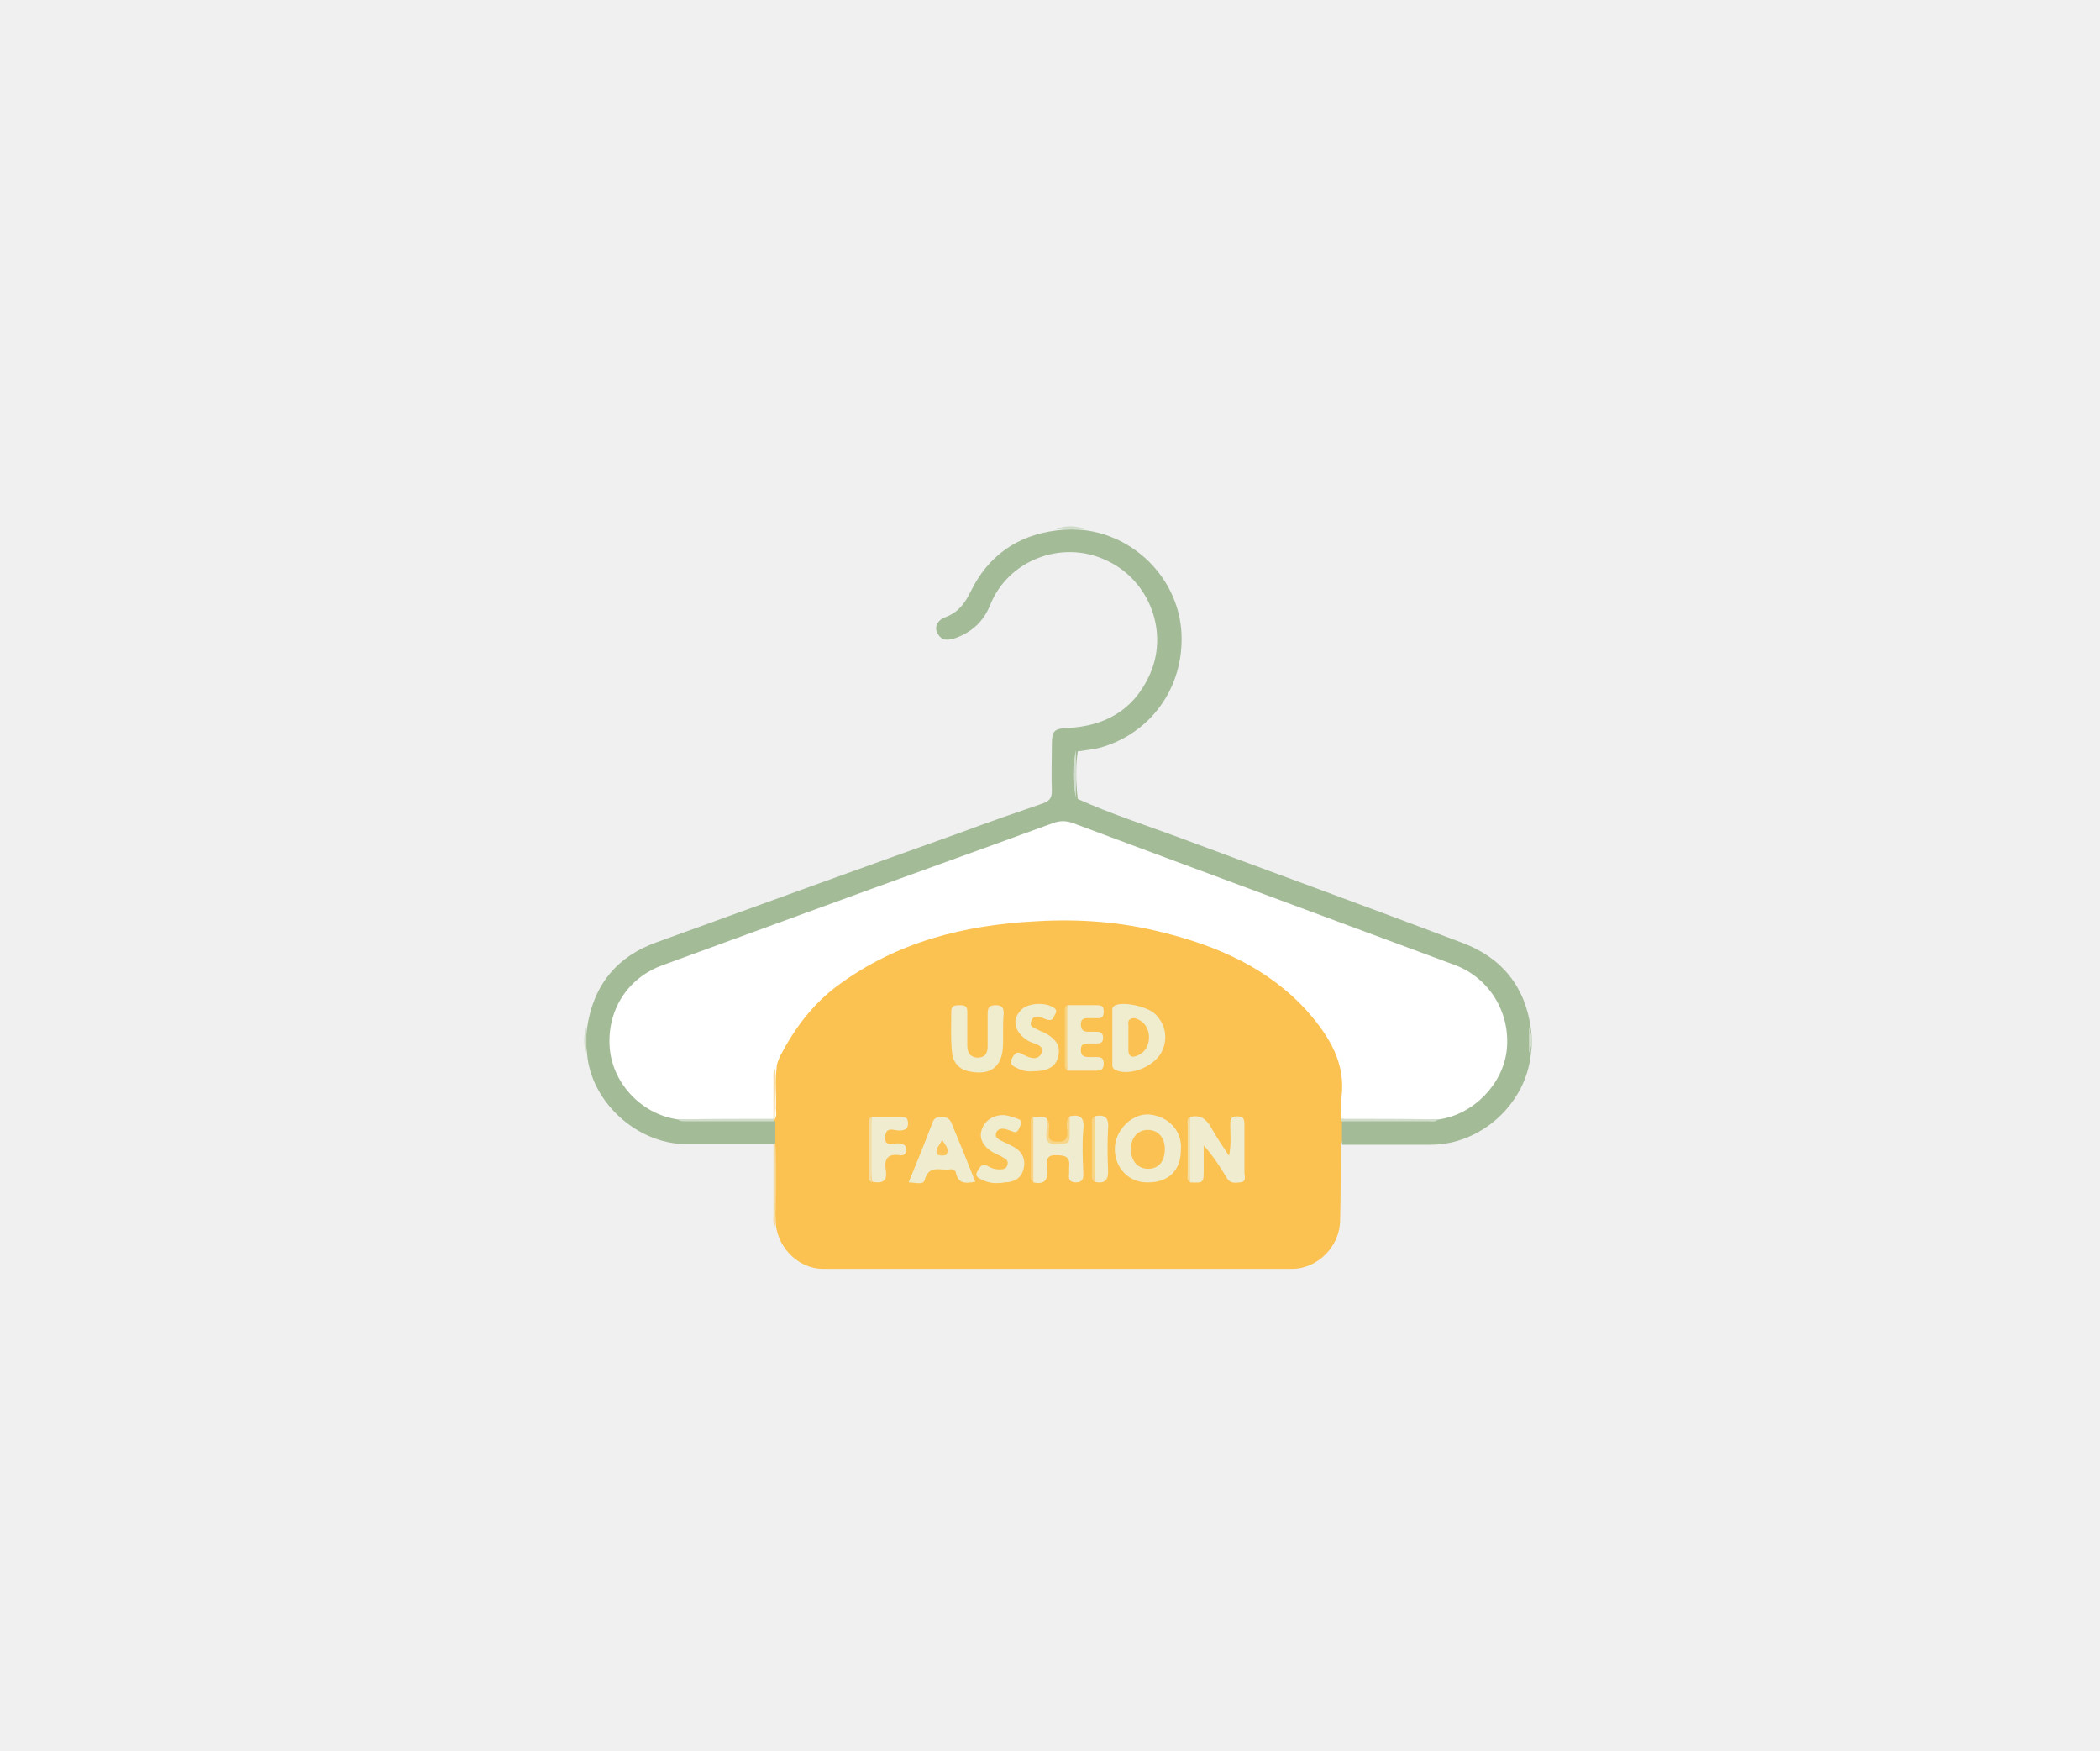
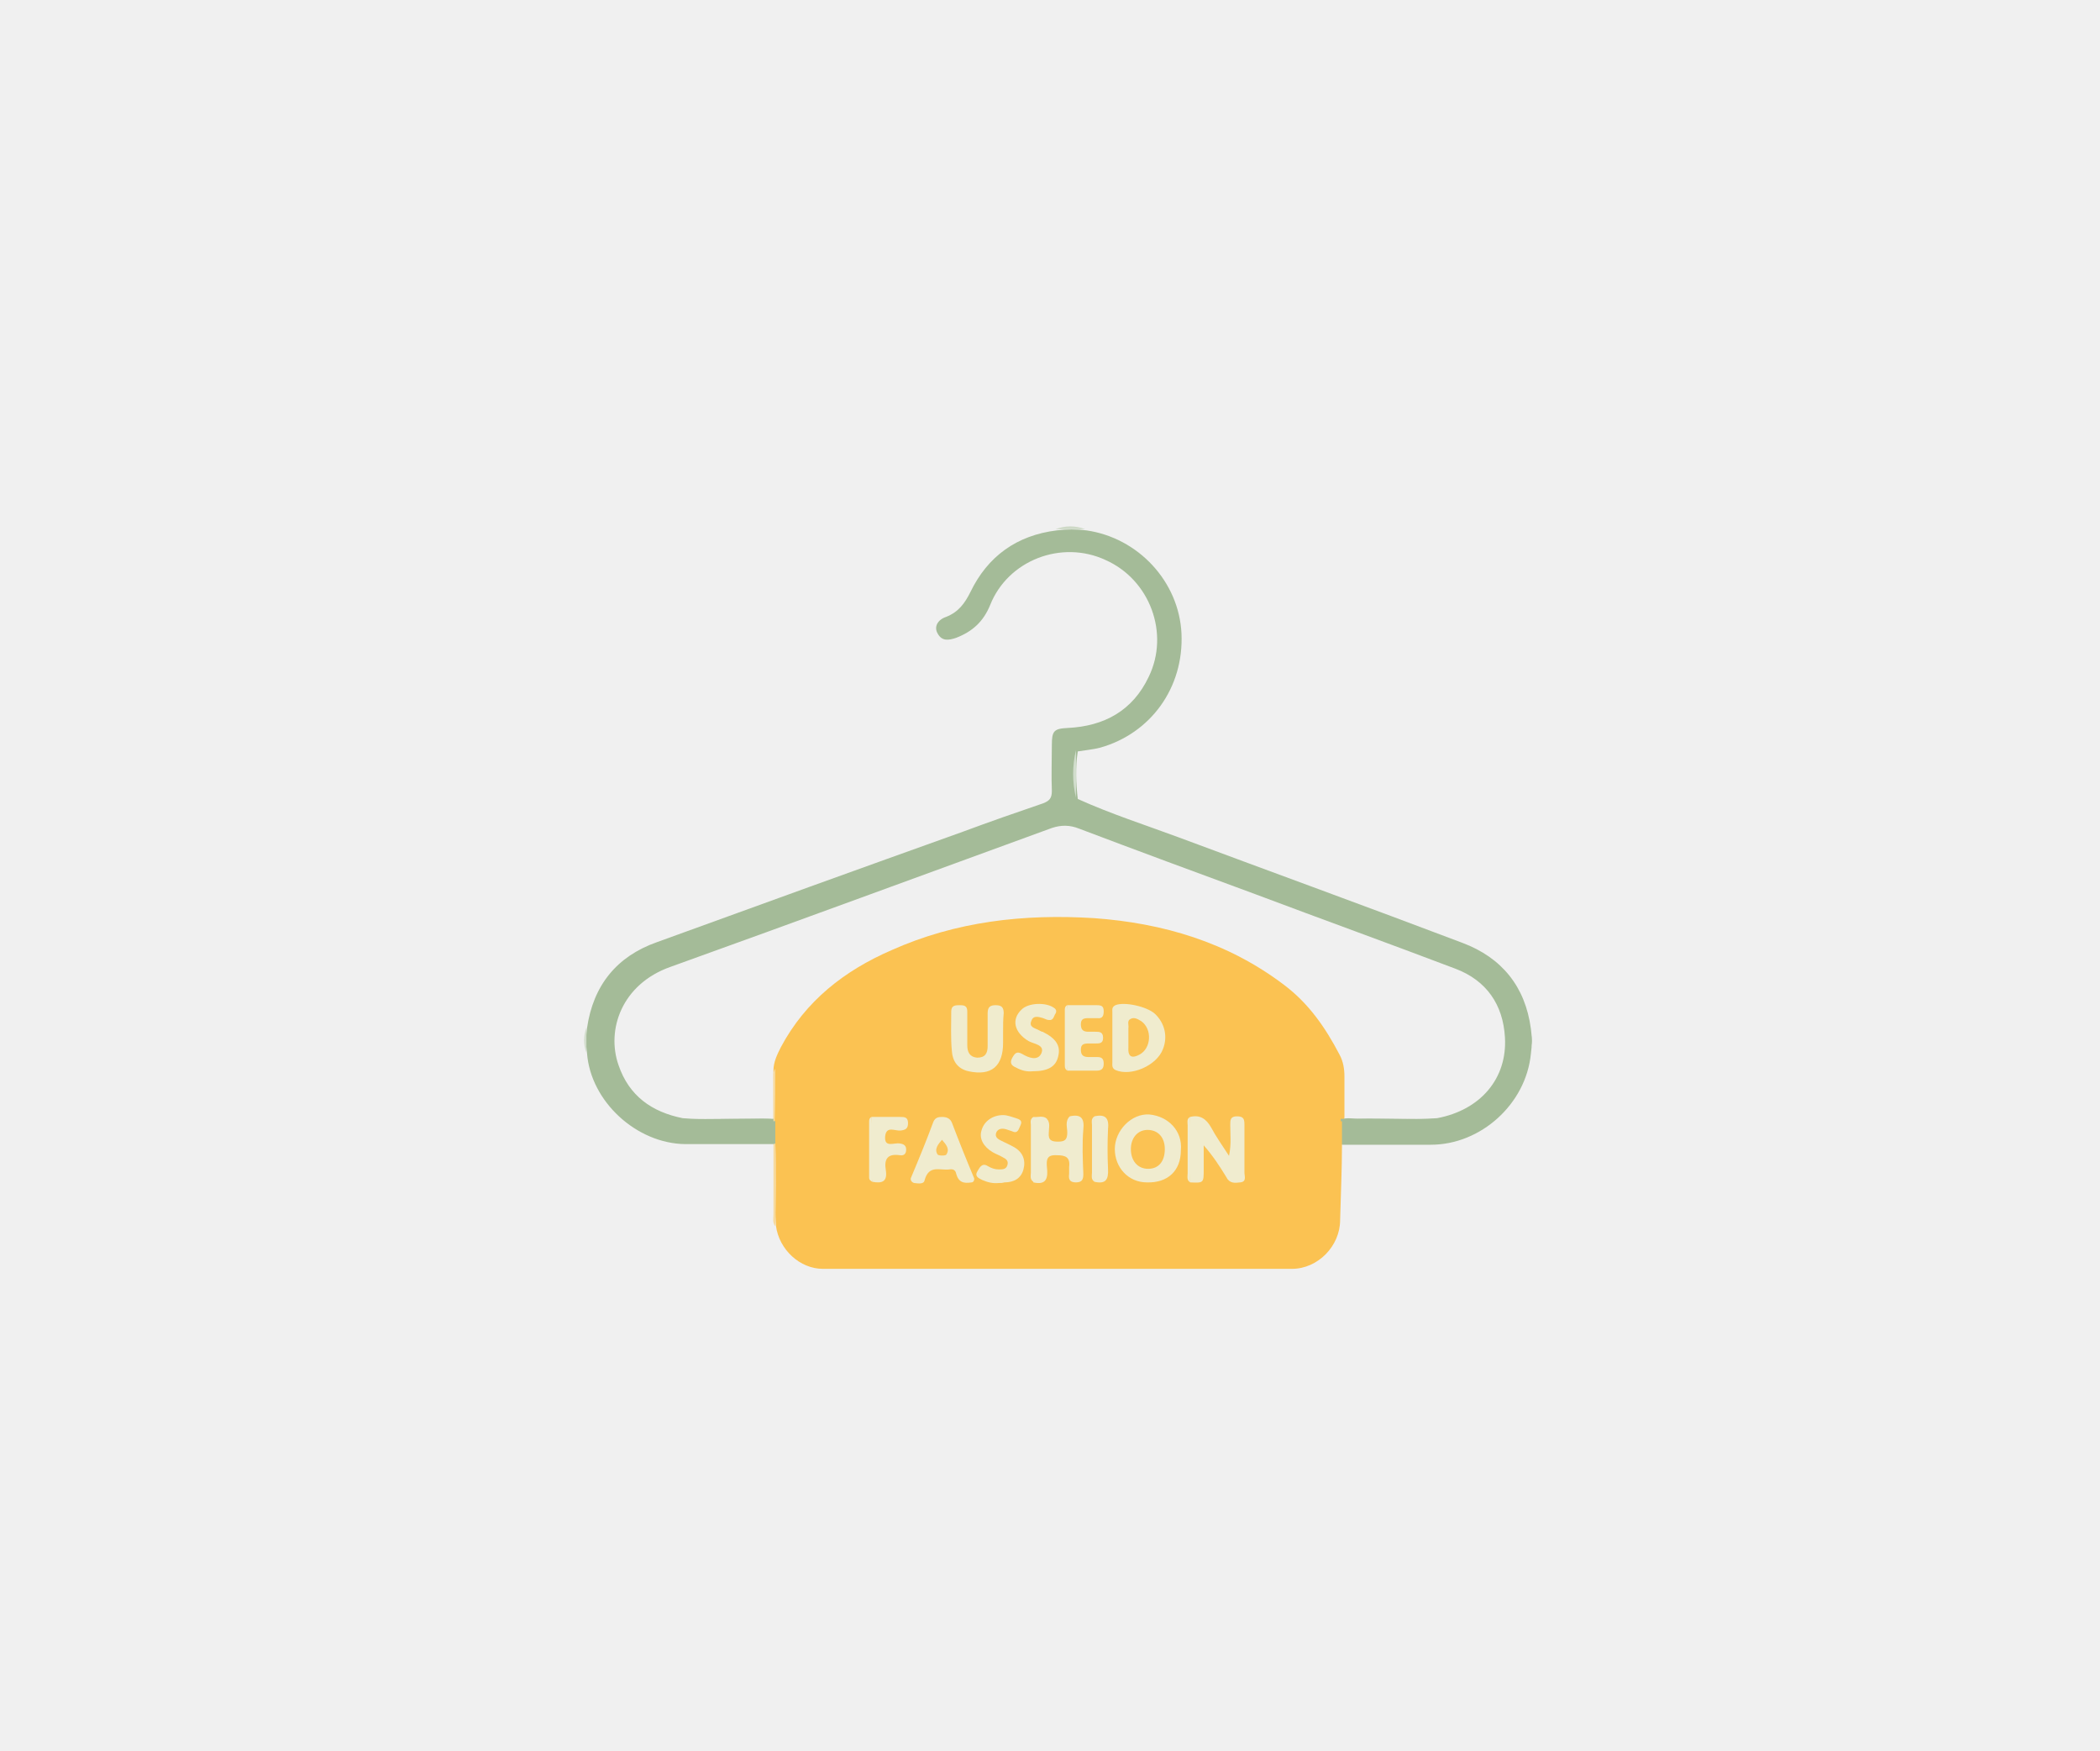
- <svg xmlns="http://www.w3.org/2000/svg" version="1.1" baseProfile="basic" id="Capa_1" x="0px" y="0px" viewBox="0 0 340.2 283.5" xml:space="preserve">
+ <svg xmlns="http://www.w3.org/2000/svg" version="1.1" id="Capa_1" x="0px" y="0px" viewBox="0 0 340.2 283.5" style="enable-background:new 0 0 340.2 283.5;" xml:space="preserve">
  <style type="text/css">
	.st0{fill:#FBC252;}
	.st1{fill:#A4BB98;}
	.st2{fill:#F7DA9E;}
	.st3{fill:#D1DDCC;}
	.st4{fill:#CDD9C6;}
- 	.st5{fill:#D5E0D0;}
- 	.st6{fill:#D2DDCC;}
- 	.st7{fill:#FFFFFF;}
- 	.st8{fill:#F0ECCF;}
- 	.st9{fill:#F0ECCE;}
- 	.st10{fill:#D1DDCB;}
- 	.st11{fill:#F7D589;}
- 	.st12{fill:#F7D382;}
- 	.st13{fill:#F4DDA2;}
- 	.st14{fill:#FBC253;}
- 	.st15{fill:#FBC55B;}
+ 	.st5{fill:#D2DDCC;}
+ 	.st6{fill:#F0ECCF;}
+ 	.st7{fill:#F0ECCE;}
+ 	.st8{fill:#FBC253;}
+ 	.st9{fill:#FBC55B;}
</style>
-   <path class="st0" d="M217.2,185.3c0,4.1,0,8.2-0.1,12.3c0,4.2-3.6,7.9-7.8,7.9c-25.3,0-50.7,0-76,0c-3.7,0-7.1-3.1-7.6-7  c-0.3-4.4,0-8.8-0.1-13.2c-0.5-1.2-0.4-2.5-0.3-3.8c0-2.7,0-5.4,0-8.1c0-1.4,0.6-2.6,1.2-3.8c4-7.5,10.3-12.4,17.9-15.7  c10.5-4.7,21.5-5.9,32.8-5.2c11.2,0.8,21.7,3.9,30.8,10.8c4,3,6.7,6.9,9,11.3c0.6,1.1,0.8,2.3,0.8,3.6c0,2.3,0,4.5,0,6.8  c0,0.2,0,0.4,0,0.6C217.6,183,217.9,184.2,217.2,185.3z" />
-   <path class="st1" d="M125.6,181.6c0,1.2,0,2.4,0,3.6c0,0.3-0.1,0.3-0.3,0.1c-4.8,0-9.5,0-14.3,0c-7.9-0.1-15.3-6.9-15.9-14.7  c-0.2-1.4-0.2-2.7,0-4.1c1-6.9,4.8-11.6,11.3-13.9c16.5-6,33.1-12,49.6-17.9c4.3-1.6,8.6-3.1,13-4.6c1-0.4,1.4-0.8,1.4-2  c-0.1-2.5,0-4.9,0-7.4c0-2.3,0.3-2.7,2.6-2.8c5.9-0.3,10.5-2.8,13.1-8.3c3.4-7,0.2-15.7-7-18.9c-7.1-3.3-15.8,0-18.7,7.3  c-1.1,2.7-2.9,4.3-5.5,5.3c-1.2,0.4-2.3,0.6-3-0.7c-0.6-1-0.1-2.2,1.4-2.7c2-0.8,3-2.2,3.9-4c2.8-5.8,7.5-9.2,14-10  c1.6-0.2,3.2-0.2,4.8,0c8.4,1.2,15,8.3,15.4,16.7c0.4,8.8-5,16.2-13.2,18.5c-1.2,0.3-2.4,0.4-3.6,0.6c-0.4,2.6-0.3,5.1,0,7.7  c5.3,2.4,10.9,4.2,16.3,6.2c15.3,5.7,30.7,11.3,46,17.1c6.4,2.4,10.2,7.1,11.1,13.9c0.2,1.4,0.2,2.7,0,4.1  c-0.8,8.1-8.1,14.7-16.2,14.7c-4.8,0-9.6,0-14.4,0c0-1.2,0-2.5,0-3.7c0.7-0.7,1.6-0.5,2.5-0.5c4.3-0.1,8.6,0.2,12.9-0.1  c7-1.3,11.4-6.4,11-13.1c-0.3-5.3-3-9.2-8-11.1c-10.8-4.1-21.6-8-32.5-12.1c-9.5-3.5-19-7-28.5-10.6c-1.5-0.6-2.9-0.6-4.4-0.1  c-20.6,7.5-41.2,15.1-61.8,22.5c-7.9,2.8-10.4,10.2-8.4,15.9c1.7,5,5.4,7.6,10.4,8.6c3.6,0.3,7.3,0.1,11,0.1c1.3,0,2.6-0.1,3.8,0.1  C125.2,181.3,125.4,181.4,125.6,181.6z" />
+   <path class="st0" d="M217.4,185.4c0,4.1-0.2,8.1-0.3,12.2c0,4.2-3.6,7.9-7.8,7.9c-25.3,0-50.7,0-76,0c-3.7,0-7.1-3.1-7.6-7  c-0.3-4.4,0-8.8-0.1-13.2c-0.5-1.2-0.4-2.5-0.3-3.8c0-2.7,0-5.4,0-8.1c0-1.4,0.6-2.6,1.2-3.8c4-7.5,10.3-12.4,17.9-15.7  c10.5-4.7,21.5-5.9,32.8-5.2c11.2,0.8,21.7,3.9,30.8,10.8c4,3,6.7,6.9,9,11.3c0.6,1.1,0.8,2.3,0.8,3.6c0,2.3,0,4.5,0,6.8  c0,0.2,0-0.5,0-0.3C217.6,182.1,218.1,184.3,217.4,185.4z" />
+   <path class="st1" d="M125.6,181.6c0,1.2,0,2.4,0,3.6c0,0.3-0.1,0.3-0.3,0.1c-4.8,0-9.5,0-14.3,0c-7.9-0.1-15.3-6.9-15.9-14.7  c-0.2-1.4-0.2-2.7,0-4.1c1-6.9,4.8-11.6,11.3-13.9c16.5-6,33.1-12,49.6-17.9c4.3-1.6,8.6-3.1,13-4.6c1-0.4,1.4-0.8,1.4-2  c-0.1-2.5,0-4.9,0-7.4c0-2.3,0.3-2.7,2.6-2.8c5.9-0.3,10.5-2.8,13.1-8.3c3.4-7,0.2-15.7-7-18.9c-7.1-3.3-15.8,0-18.7,7.3  c-1.1,2.7-2.9,4.3-5.5,5.3c-1.2,0.4-2.3,0.6-3-0.7c-0.6-1-0.1-2.2,1.4-2.7c2-0.8,3-2.2,3.9-4c2.8-5.8,7.5-9.2,14-10  c1.6-0.2,3.2-0.2,4.8,0c8.4,1.2,15,8.3,15.4,16.7c0.4,8.8-5,16.2-13.2,18.5c-1.2,0.3-2.4,0.4-3.6,0.6c-0.4,2.6-0.3,5.1,0,7.7  c5.3,2.4,10.9,4.2,16.3,6.2c15.3,5.7,30.7,11.3,46,17.1c6.4,2.4,10.2,7.1,11.1,13.9c0.2,1.4,0.2,2.7,0,4.1  c-0.8,8.1-8.1,14.7-16.2,14.7c-4.8,0-9.6,0-14.4,0c0-1.2,0-2.5,0-3.7c0-0.9,1.6-0.5,2.5-0.5c4.3-0.1,8.6,0.2,12.9-0.1  c7-1.3,11.4-6.4,11-13.1c-0.3-5.3-3-9.2-8-11.1c-10.8-4.1-21.6-8-32.5-12.1c-9.5-3.5-19-7-28.5-10.6c-1.5-0.6-2.9-0.6-4.4-0.1  c-20.6,7.5-41.2,15.1-61.8,22.5c-7.9,2.8-10.4,10.2-8.4,15.9c1.7,5,5.4,7.6,10.4,8.6c3.6,0.3,7.3,0.1,11,0.1c1.3,0,2.6-0.1,3.8,0.1  C125.2,181.3,125.4,181.4,125.6,181.6z" />
  <path class="st2" d="M125.3,185.3c0.1,0,0.2-0.1,0.3-0.1c0.2,4.5,0.1,8.9,0,13.4c-0.5-0.6-0.3-1.3-0.3-1.9  C125.3,192.8,125.3,189.1,125.3,185.3z" />
  <path class="st3" d="M174.3,129.2c-0.6-2.6-0.6-5.1,0-7.7C174.4,124.1,174.3,126.6,174.3,129.2z" />
  <path class="st4" d="M175.8,85.7c-1.6,0-3.2,0-4.8,0C172.6,85.1,174.2,85.1,175.8,85.7z" />
-   <path class="st5" d="M247.7,170.5c0-1.4,0-2.7,0-4.1C248.3,167.8,248.3,169.2,247.7,170.5z" />
-   <path class="st6" d="M95,166.4c0,1.4,0,2.7,0,4.1C94.5,169.2,94.5,167.8,95,166.4z" />
-   <path class="st7" d="M109.8,181.3c-5.7-0.8-10.4-5.6-11-11.3c-0.6-6.1,2.7-11.6,8.6-13.7c7.9-2.9,15.9-5.8,23.8-8.7  c13.1-4.8,26.3-9.5,39.4-14.3c1.1-0.4,2.1-0.4,3.2,0c20.6,7.7,41.2,15.3,61.9,23c5.6,2.1,9,7.7,8.4,13.7c-0.6,5.6-5.4,10.5-11,11.3  c-5.3,0.2-10.5,0.3-15.8-0.1c0-1.1-0.2-2.2,0-3.3c0.8-5.7-2-10.1-5.5-14.1c-6.3-7-14.6-10.6-23.5-12.8c-6.7-1.7-13.4-2.2-20.3-1.8  c-11.7,0.6-22.7,3.3-32.4,10.5c-4,3-6.9,6.9-9.2,11.3c-0.3,0.7-0.6,1.3-0.6,2.1c-0.3,2.1,0,4.2-0.1,6.3c0,0.6,0.2,1.3-0.2,1.9  C120.1,181.4,114.9,181.5,109.8,181.3z" />
-   <path class="st8" d="M191.3,186.3c0,3.3-2.1,5.3-5.5,5.2c-3,0-5.2-2.4-5.2-5.4c0-3,2.7-5.8,5.6-5.6  C189.3,180.8,191.6,183.2,191.3,186.3z" />
-   <path class="st8" d="M192.8,180.9c1.6-0.4,2.6,0.3,3.4,1.7c0.8,1.5,1.8,2.9,2.9,4.6c0.4-1.9,0.2-3.5,0.2-5c0-0.8,0-1.4,1.1-1.4  c1.1,0,1.2,0.5,1.2,1.4c0,2.6,0,5.1,0,7.7c0,0.6,0.4,1.5-0.7,1.6c-0.8,0.1-1.7,0.2-2.2-0.8c-1.1-1.8-2.2-3.5-3.7-5.2  c0,1.3,0,2.6,0,3.9c0,2.2,0,2.2-2.2,2.1C192.5,187.9,192.5,184.4,192.8,180.9z" />
-   <path class="st9" d="M180.2,167.9c0-1.3,0-2.7,0-4c0-0.4-0.1-0.8,0.5-1.1c1.4-0.6,5.1,0.2,6.4,1.4c1.6,1.5,2.1,3.7,1.3,5.7  c-1,2.7-5.2,4.5-7.7,3.4c-0.6-0.3-0.5-0.8-0.5-1.2C180.2,170.7,180.2,169.3,180.2,167.9z" />
-   <path class="st9" d="M162.5,167.2c0,0.6,0,1.1,0,1.7c0,3.8-1.9,5.4-5.6,4.6c-1.8-0.4-2.6-1.7-2.7-3.3c-0.2-2.1-0.1-4.3-0.1-6.4  c0-1,0.7-1,1.4-1c0.7,0,1.2,0.1,1.2,1c0,1.8,0,3.7,0,5.5c0,1.1,0.4,1.9,1.6,2c1.3,0,1.7-0.7,1.7-1.9c0-1.8,0-3.6,0-5.3  c0-1,0.4-1.3,1.3-1.3c1,0,1.3,0.4,1.3,1.3C162.5,165.1,162.5,166.1,162.5,167.2z" />
-   <path class="st8" d="M158,191.4c-1.6,0.3-2.7,0.3-3.1-1.3c-0.1-0.6-0.5-0.8-1.1-0.7c-1.5,0.2-3.3-0.8-4,1.7  c-0.2,0.9-1.6,0.4-2.6,0.4c1.4-3.4,2.7-6.6,3.9-9.8c0.3-0.7,0.8-0.8,1.4-0.8c0.7,0,1.3,0.2,1.6,0.9  C155.4,184.9,156.7,188.1,158,191.4z" />
-   <path class="st8" d="M173.3,180.8c1.8-0.4,2.4,0.3,2.2,2.1c-0.2,2.4-0.1,4.8,0,7.2c0,0.8-0.1,1.4-1.2,1.4c-1.1,0-1.2-0.6-1.1-1.4  c0-0.4,0-0.7,0-1.1c0.2-1.6-0.6-1.9-2-1.9c-1.6-0.1-1.7,0.7-1.6,1.9c0.2,1.7,0,3-2.2,2.5c-0.4-3.5-0.4-7.1,0-10.6  c0.7,0.1,1.6-0.3,2.2,0.3c0.2,0.6,0.1,1.2,0.1,1.8c0,2.2,0.2,2.3,2.4,2.1c0.7-0.1,0.9-0.3,0.9-1C173.1,183,172.8,181.9,173.3,180.8z  " />
-   <path class="st9" d="M161.8,191.6c-0.9,0.1-1.8-0.1-2.7-0.5c-0.6-0.3-1.3-0.6-0.7-1.5c0.4-0.7,0.8-1.3,1.7-0.7  c0.5,0.3,1.1,0.5,1.7,0.5c0.6,0,1.2,0,1.4-0.7c0.2-0.7-0.2-1-0.8-1.3c-0.5-0.3-1.1-0.5-1.6-0.8c-1.5-0.9-2.2-2.2-1.8-3.5  c0.4-1.5,1.8-2.5,3.5-2.5c0.7,0,1.4,0.3,2.1,0.5c0.6,0.2,1.1,0.4,0.7,1.2c-0.3,0.6-0.4,1.4-1.4,0.9c-0.3-0.1-0.6-0.2-0.9-0.3  c-0.7-0.2-1.3-0.1-1.6,0.5c-0.3,0.8,0.3,1.1,0.9,1.4c0.6,0.3,1.3,0.6,2,1c1.4,0.8,1.9,2.1,1.5,3.6c-0.4,1.5-1.6,2.1-3.1,2.1  C162.4,191.6,162.1,191.6,161.8,191.6z" />
-   <path class="st9" d="M167.3,173.5c-0.9,0.1-1.8-0.1-2.7-0.6c-0.7-0.3-1.1-0.7-0.6-1.6c0.4-0.7,0.7-1.1,1.6-0.6  c1,0.6,2.5,1.2,3.1-0.1c0.6-1.4-1.2-1.5-2.1-2c-2.3-1.4-2.8-3.5-1.1-5.1c1.1-1.1,3.9-1.2,5.2-0.3c0.5,0.3,0.5,0.7,0.2,1.1  c-0.2,0.4-0.3,1-1,0.9c-0.3,0-0.6-0.2-0.9-0.3c-0.7-0.2-1.6-0.5-1.9,0.4c-0.5,1.1,0.6,1.2,1.3,1.6c0.2,0.1,0.3,0.2,0.5,0.2  c2.2,1.1,3,2.3,2.5,4.1C171,172.8,169.7,173.5,167.3,173.5z" />
-   <path class="st8" d="M172.9,162.8c1.6,0,3.2,0,4.8,0c0.8,0,1.1,0.2,1.1,1c0,0.7-0.2,1.2-1,1.1c-0.5,0-1,0-1.5,0  c-0.7,0-1.2,0.1-1.2,1c0,0.9,0.4,1.2,1.2,1.2c0.4,0,0.7,0,1.1,0c0.7,0,1.3,0,1.3,1c0,0.9-0.6,0.9-1.2,0.9c-0.4,0-0.7,0-1.1,0  c-0.8,0-1.3,0.1-1.3,1c0,1.1,0.6,1.2,1.4,1.2c0.4,0,0.9,0,1.3,0c0.8,0,1,0.4,1,1.1c0,0.8-0.4,1.1-1.1,1.1c-1.6,0-3.2,0-4.8,0  C172.5,169.9,172.5,166.3,172.9,162.8z" />
-   <path class="st8" d="M141.2,180.9c1.5,0,3.1,0,4.6,0c0.7,0,1.3,0,1.3,1c0,0.9-0.4,1.1-1.2,1.2c-0.9,0.1-2.3-0.8-2.5,0.9  c-0.2,2,1.5,1,2.4,1.2c0.7,0.1,1,0.4,1,1c0,0.7-0.4,1-1,0.9c-2-0.3-2.6,0.6-2.3,2.4c0.3,1.9-0.6,2.2-2.2,1.9  C140.8,187.9,140.9,184.4,141.2,180.9z" />
-   <path class="st8" d="M177.3,180.8c1.8-0.4,2.4,0.3,2.2,2.1c-0.1,2.1-0.1,4.3,0,6.4c0.1,1.8-0.4,2.5-2.2,2.1  C177,187.9,177,184.4,177.3,180.8z" />
-   <path class="st10" d="M217.2,181.2c5.3,0,10.5,0,15.8,0.1c-0.5,0.5-1.2,0.3-1.7,0.3c-4.7,0-9.4,0-14.1,0  C217.2,181.4,217.2,181.3,217.2,181.2z" />
-   <path class="st11" d="M173.3,180.8c0,0.8,0,1.6,0,2.4c0,2,0,2-2,2.1c-1.3,0.1-1.9-0.3-1.8-1.7c0.1-0.8,0.1-1.6,0.1-2.4  c0.6,0.7,0.3,1.5,0.3,2.3c-0.1,1.2,0.5,1.4,1.5,1.4c1.1,0,1.5-0.3,1.5-1.5C172.9,182.6,172.5,181.6,173.3,180.8z" />
-   <path class="st12" d="M167.4,180.8c0,3.5,0,7.1,0,10.6c-0.6-0.4-0.4-1-0.4-1.5c0-2.6,0-5.1,0-7.7C167,181.8,166.8,181.2,167.4,180.8  z" />
-   <path class="st12" d="M177.3,180.8c0,3.5,0,7.1,0,10.6c-0.6-0.4-0.4-1-0.4-1.5c0-2.6,0-5.1,0-7.7  C176.9,181.8,176.7,181.2,177.3,180.8z" />
-   <path class="st13" d="M141.2,180.9c0,3.5,0,7.1,0,10.6c-0.3-0.2-0.4-0.4-0.4-0.8c0-3,0-6.1,0-9.1C140.8,181.3,140.9,181,141.2,180.9  z" />
-   <path class="st13" d="M192.8,180.9c0,3.5,0,7.1,0,10.6c-0.6-0.4-0.4-1-0.4-1.5c0-2.5,0-5.1,0-7.7  C192.4,181.8,192.2,181.2,192.8,180.9z" />
-   <path class="st12" d="M172.9,162.8c0,3.5,0,7.1,0,10.6c-0.3-0.2-0.4-0.4-0.4-0.8c0-3,0-6.1,0-9.1  C172.5,163.2,172.6,162.9,172.9,162.8z" />
+   <path class="st1" d="M247.7,170.5c0-1.4,0-2.7,0-4.1C248.3,167.8,248.3,169.2,247.7,170.5z" />
+   <path class="st5" d="M95,166.4c0,1.4,0,2.7,0,4.1C94.5,169.2,94.5,167.8,95,166.4z" />
+   <path class="st6" d="M191.3,186.3c0,3.3-2.1,5.3-5.5,5.2c-3,0-5.2-2.4-5.2-5.4s2.7-5.8,5.6-5.6C189.3,180.8,191.6,183.2,191.3,186.3  z" />
+   <path class="st6" d="M192.8,180.9c1.6-0.4,2.6,0.3,3.4,1.7c0.8,1.5,1.8,2.9,2.9,4.6c0.4-1.9,0.2-3.5,0.2-5c0-0.8,0-1.4,1.1-1.4  s1.2,0.5,1.2,1.4c0,2.6,0,5.1,0,7.7c0,0.6,0.4,1.5-0.7,1.6c-0.8,0.1-1.7,0.2-2.2-0.8c-1.1-1.8-2.2-3.5-3.7-5.2c0,1.3,0,2.6,0,3.9  c0,2.2,0,2.2-2.2,2.1C192.5,187.9,192.5,184.4,192.8,180.9z" />
+   <path class="st7" d="M180.2,167.9c0-1.3,0-2.7,0-4c0-0.4-0.1-0.8,0.5-1.1c1.4-0.6,5.1,0.2,6.4,1.4c1.6,1.5,2.1,3.7,1.3,5.7  c-1,2.7-5.2,4.5-7.7,3.4c-0.6-0.3-0.5-0.8-0.5-1.2C180.2,170.7,180.2,169.3,180.2,167.9z" />
+   <path class="st7" d="M162.5,167.2c0,0.6,0,1.1,0,1.7c0,3.8-1.9,5.4-5.6,4.6c-1.8-0.4-2.6-1.7-2.7-3.3c-0.2-2.1-0.1-4.3-0.1-6.4  c0-1,0.7-1,1.4-1s1.2,0.1,1.2,1c0,1.8,0,3.7,0,5.5c0,1.1,0.4,1.9,1.6,2c1.3,0,1.7-0.7,1.7-1.9c0-1.8,0-3.6,0-5.3  c0-1,0.4-1.3,1.3-1.3c1,0,1.3,0.4,1.3,1.3C162.5,165.1,162.5,166.1,162.5,167.2z" />
+   <path class="st6" d="M157.8,190.8c0.1,0.3-0.1,0.7-0.4,0.7c-1.3,0.2-2.1,0-2.5-1.4c-0.1-0.6-0.5-0.8-1.1-0.7c-1.5,0.2-3.3-0.8-4,1.7  c-0.1,0.7-0.9,0.6-1.7,0.5c-0.4-0.1-0.7-0.5-0.5-0.9c1.3-3.1,2.5-6,3.6-9c0.3-0.7,0.8-0.8,1.4-0.8c0.7,0,1.3,0.2,1.6,0.9  C155.3,184.7,156.5,187.7,157.8,190.8z" />
+   <path class="st6" d="M173.3,180.8c1.8-0.4,2.4,0.3,2.2,2.1c-0.2,2.4-0.1,4.8,0,7.2c0,0.8-0.1,1.4-1.2,1.4c-1.1,0-1.2-0.6-1.1-1.4  c0-0.4,0-0.7,0-1.1c0.2-1.6-0.6-1.9-2-1.9c-1.6-0.1-1.7,0.7-1.6,1.9c0.2,1.7,0,3-2.2,2.5c-0.4-3.5-0.4-7.1,0-10.6  c0.7,0.1,1.6-0.3,2.2,0.3c0.2,0.6,0.1,1.2,0.1,1.8c0,2.2,0.2,2.3,2.4,2.1c0.7-0.1,0.9-0.3,0.9-1C173.1,183,172.8,181.9,173.3,180.8z  " />
+   <path class="st7" d="M161.8,191.6c-0.9,0.1-1.8-0.1-2.7-0.5c-0.6-0.3-1.3-0.6-0.7-1.5c0.4-0.7,0.8-1.3,1.7-0.7  c0.5,0.3,1.1,0.5,1.7,0.5c0.6,0,1.2,0,1.4-0.7s-0.2-1-0.8-1.3c-0.5-0.3-1.1-0.5-1.6-0.8c-1.5-0.9-2.2-2.2-1.8-3.5  c0.4-1.5,1.8-2.5,3.5-2.5c0.7,0,1.4,0.3,2.1,0.5c0.6,0.2,1.1,0.4,0.7,1.2c-0.3,0.6-0.4,1.4-1.4,0.9c-0.3-0.1-0.6-0.2-0.9-0.3  c-0.7-0.2-1.3-0.1-1.6,0.5c-0.3,0.8,0.3,1.1,0.9,1.4c0.6,0.3,1.3,0.6,2,1c1.4,0.8,1.9,2.1,1.5,3.6s-1.6,2.1-3.1,2.1  C162.4,191.6,162.1,191.6,161.8,191.6z" />
+   <path class="st7" d="M167.3,173.5c-0.9,0.1-1.8-0.1-2.7-0.6c-0.7-0.3-1.1-0.7-0.6-1.6c0.4-0.7,0.7-1.1,1.6-0.6  c1,0.6,2.5,1.2,3.1-0.1c0.6-1.4-1.2-1.5-2.1-2c-2.3-1.4-2.8-3.5-1.1-5.1c1.1-1.1,3.9-1.2,5.2-0.3c0.5,0.3,0.5,0.7,0.2,1.1  c-0.2,0.4-0.3,1-1,0.9c-0.3,0-0.6-0.2-0.9-0.3c-0.7-0.2-1.6-0.5-1.9,0.4c-0.5,1.1,0.6,1.2,1.3,1.6c0.2,0.1,0.3,0.2,0.5,0.2  c2.2,1.1,3,2.3,2.5,4.1C171,172.8,169.7,173.5,167.3,173.5z" />
+   <path class="st6" d="M172.9,162.8c1.6,0,3.2,0,4.8,0c0.8,0,1.1,0.2,1.1,1c0,0.7-0.2,1.2-1,1.1c-0.5,0-1,0-1.5,0  c-0.7,0-1.2,0.1-1.2,1s0.4,1.2,1.2,1.2c0.4,0,0.7,0,1.1,0c0.7,0,1.3,0,1.3,1c0,0.9-0.6,0.9-1.2,0.9c-0.4,0-0.7,0-1.1,0  c-0.8,0-1.3,0.1-1.3,1c0,1.1,0.6,1.2,1.4,1.2c0.4,0,0.9,0,1.3,0c0.8,0,1,0.4,1,1.1c0,0.8-0.4,1.1-1.1,1.1c-1.6,0-3.2,0-4.8,0  C172.5,169.9,172.5,166.3,172.9,162.8z" />
+   <path class="st6" d="M141.2,180.9c1.5,0,3.1,0,4.6,0c0.7,0,1.3,0,1.3,1c0,0.9-0.4,1.1-1.2,1.2c-0.9,0.1-2.3-0.8-2.5,0.9  c-0.2,2,1.5,1,2.4,1.2c0.7,0.1,1,0.4,1,1c0,0.7-0.4,1-1,0.9c-2-0.3-2.6,0.6-2.3,2.4c0.3,1.9-0.6,2.2-2.2,1.9  C140.8,187.9,140.9,184.4,141.2,180.9z" />
+   <path class="st6" d="M177.3,180.8c1.8-0.4,2.4,0.3,2.2,2.1c-0.1,2.1-0.1,4.3,0,6.4c0.1,1.8-0.4,2.5-2.2,2.1  C177,187.9,177,184.4,177.3,180.8z" />
+   <path class="st1" d="M217.2,181.2c5.3,0,10.5,0,15.8,0.1c-0.5,0.5-1.2,0.3-1.7,0.3c-4.7,0-9.4,0-14.1,0  C217.2,181.4,217.2,181.3,217.2,181.2z" />
+   <path class="st6" d="M173.3,180.8c0,0.8,0,1.6,0,2.4c0,2,0,2-2,2.1c-1.3,0.1-1.9-0.3-1.8-1.7c0.1-0.8,0.1-1.6,0.1-2.4  c0.6,0.7,0.3,1.5,0.3,2.3c-0.1,1.2,0.5,1.4,1.5,1.4c1.1,0,1.5-0.3,1.5-1.5C172.9,182.6,172.5,181.6,173.3,180.8z" />
+   <path class="st6" d="M167.4,180.9c0,3.5,0,7,0,10.5c-0.6-0.4-0.4-1-0.4-1.5c0-2.6,0-5.1,0-7.7C167,181.8,166.8,181.3,167.4,180.9z" />
+   <path class="st6" d="M177.3,180.8c0,3.5,0,7.1,0,10.6c-0.6-0.4-0.4-1-0.4-1.5c0-2.6,0-5.1,0-7.7  C176.9,181.8,176.7,181.2,177.3,180.8z" />
+   <path class="st6" d="M141.2,180.9c0,3.5,0.1,7,0.1,10.5c-0.3-0.2-0.5-0.3-0.5-0.7c0-3,0-6.1,0-9.1  C140.8,181.3,140.9,181,141.2,180.9z" />
+   <path class="st6" d="M192.8,180.9c0,3.5,0,7.1,0,10.6c-0.6-0.4-0.4-1-0.4-1.5c0-2.5,0-5.1,0-7.7  C192.4,181.8,192.2,181.2,192.8,180.9z" />
+   <path class="st6" d="M172.9,162.8c0,3.5,0,7.1,0,10.6c-0.3-0.2-0.4-0.4-0.4-0.8c0-3,0-6.1,0-9.1  C172.5,163.2,172.6,162.9,172.9,162.8z" />
  <path class="st2" d="M125.3,181.2c0-2.1,0-4.2,0-6.4c0-0.6-0.1-1.2,0.3-1.7c0,2.8,0,5.7-0.1,8.5c-0.1,0-0.2,0-0.3-0.1  c-0.1-0.1-0.1-0.2-0.1-0.2C125.2,181.2,125.2,181.2,125.3,181.2z" />
-   <path class="st10" d="M125.3,181.2c0,0.1,0,0.2,0,0.4c-4.8,0-9.5,0-14.3,0c-0.4,0-0.9,0-1.2-0.3C115,181.2,120.1,181.2,125.3,181.2z  " />
-   <path class="st14" d="M188.7,186.1c0,2-1,3.2-2.7,3.2c-1.7,0-2.8-1.3-2.8-3.2c0-1.8,1.1-3.1,2.7-3.1  C187.6,183,188.7,184.2,188.7,186.1z" />
-   <path class="st14" d="M182.8,168c0-0.5,0-1,0-1.5c0.1-0.5-0.3-1.2,0.4-1.5c0.6-0.3,1.2,0.1,1.7,0.4c1.8,1.3,1.6,4.4-0.3,5.4  c-1.1,0.6-1.9,0.5-1.8-1.1C182.8,169.2,182.8,168.6,182.8,168z" />
-   <path class="st15" d="M152.6,184.6c0.5,0.8,1.3,1.5,0.7,2.4c-0.1,0.2-1.2,0.2-1.4,0C151.3,186.1,152.3,185.5,152.6,184.6z" />
+   <path class="st1" d="M125.3,181.2c0,0.1,0,0.2,0,0.4c-4.8,0-9.5,0-14.3,0c-0.4,0-0.9,0-1.2-0.3C115,181.2,120.1,181.2,125.3,181.2z" />
+   <path class="st8" d="M188.7,186.1c0,2-1,3.2-2.7,3.2s-2.8-1.3-2.8-3.2c0-1.8,1.1-3.1,2.7-3.1C187.6,183,188.7,184.2,188.7,186.1z" />
+   <path class="st8" d="M182.8,168c0-0.5,0-1,0-1.5c0.1-0.5-0.3-1.2,0.4-1.5c0.6-0.3,1.2,0.1,1.7,0.4c1.8,1.3,1.6,4.4-0.3,5.4  c-1.1,0.6-1.9,0.5-1.8-1.1C182.8,169.2,182.8,168.6,182.8,168z" />
+   <path class="st9" d="M152.6,184.6c0.7,0.8,1.3,1.5,0.7,2.4c-0.1,0.2-1.2,0.2-1.4,0C151.3,186.1,152,185.3,152.6,184.6z" />
</svg>
